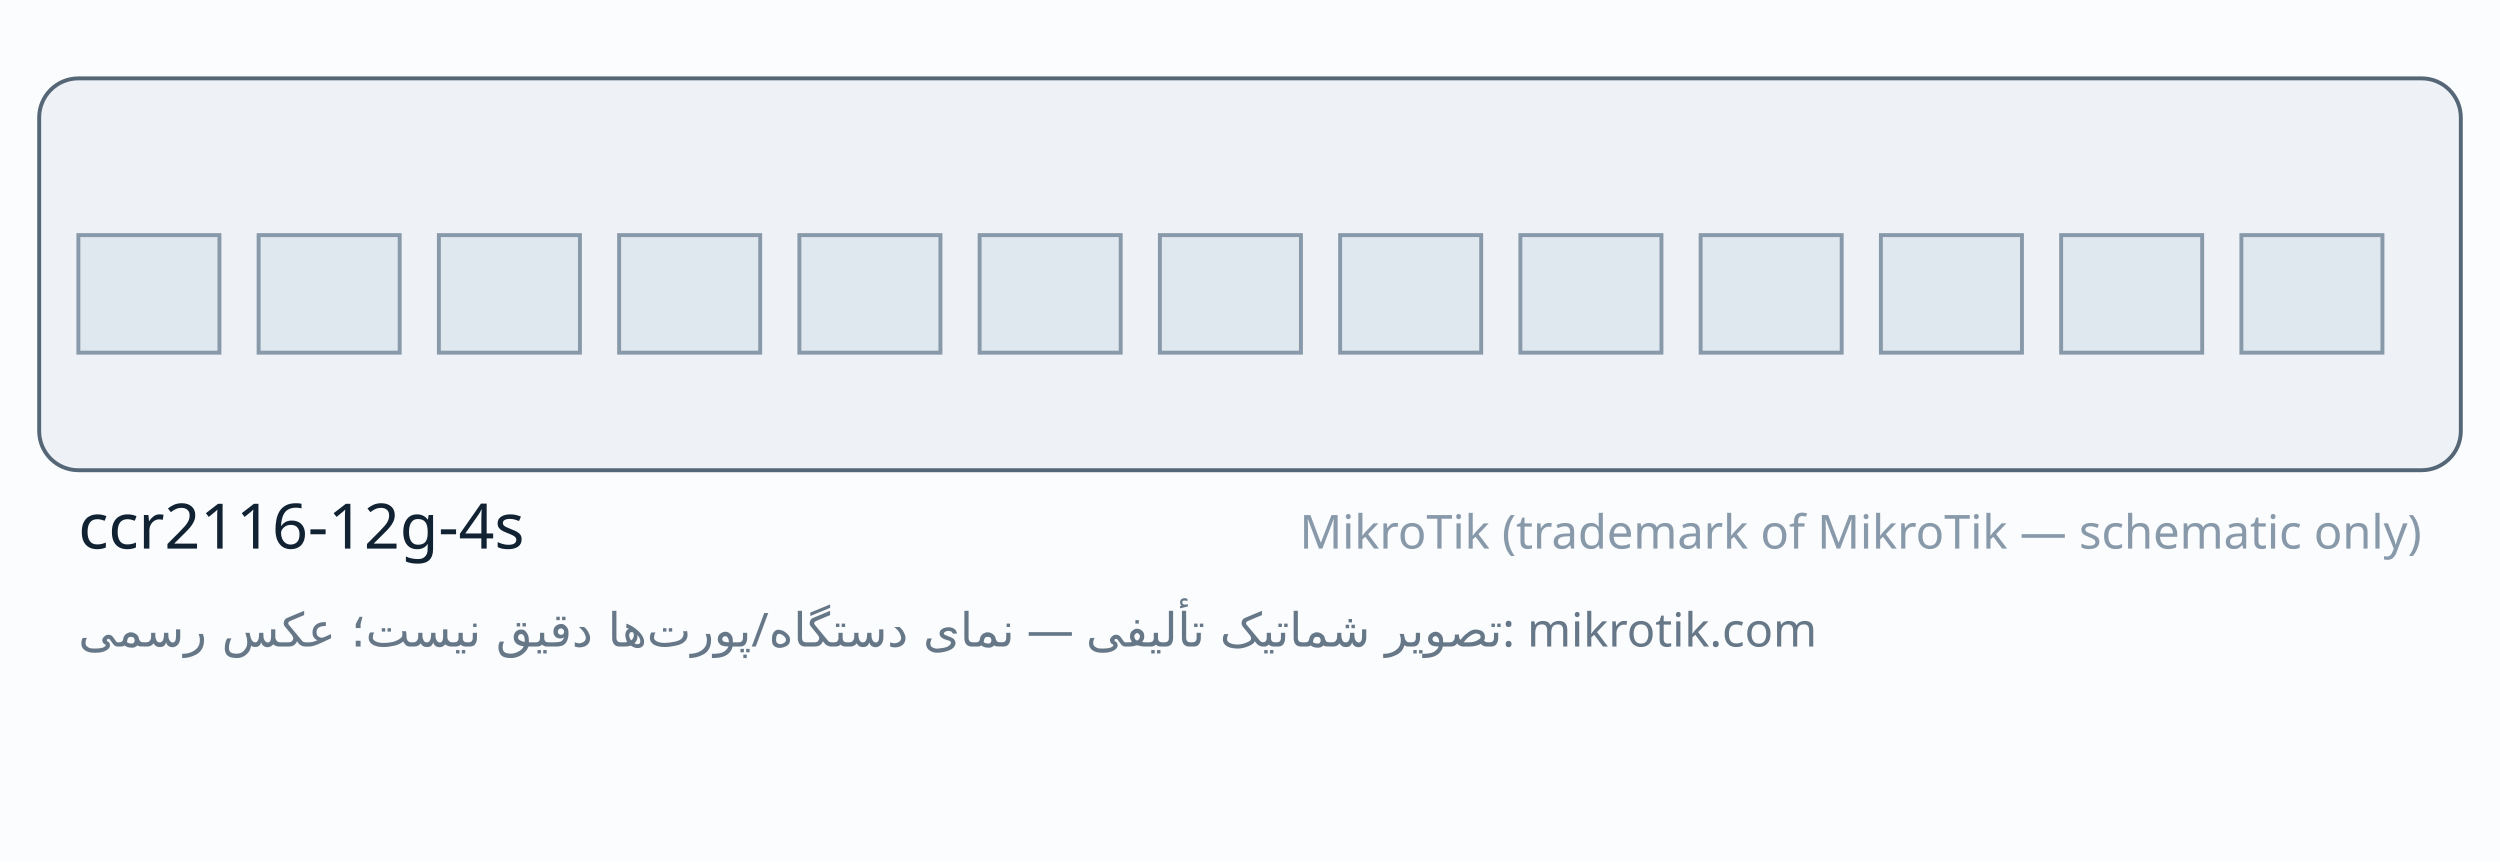
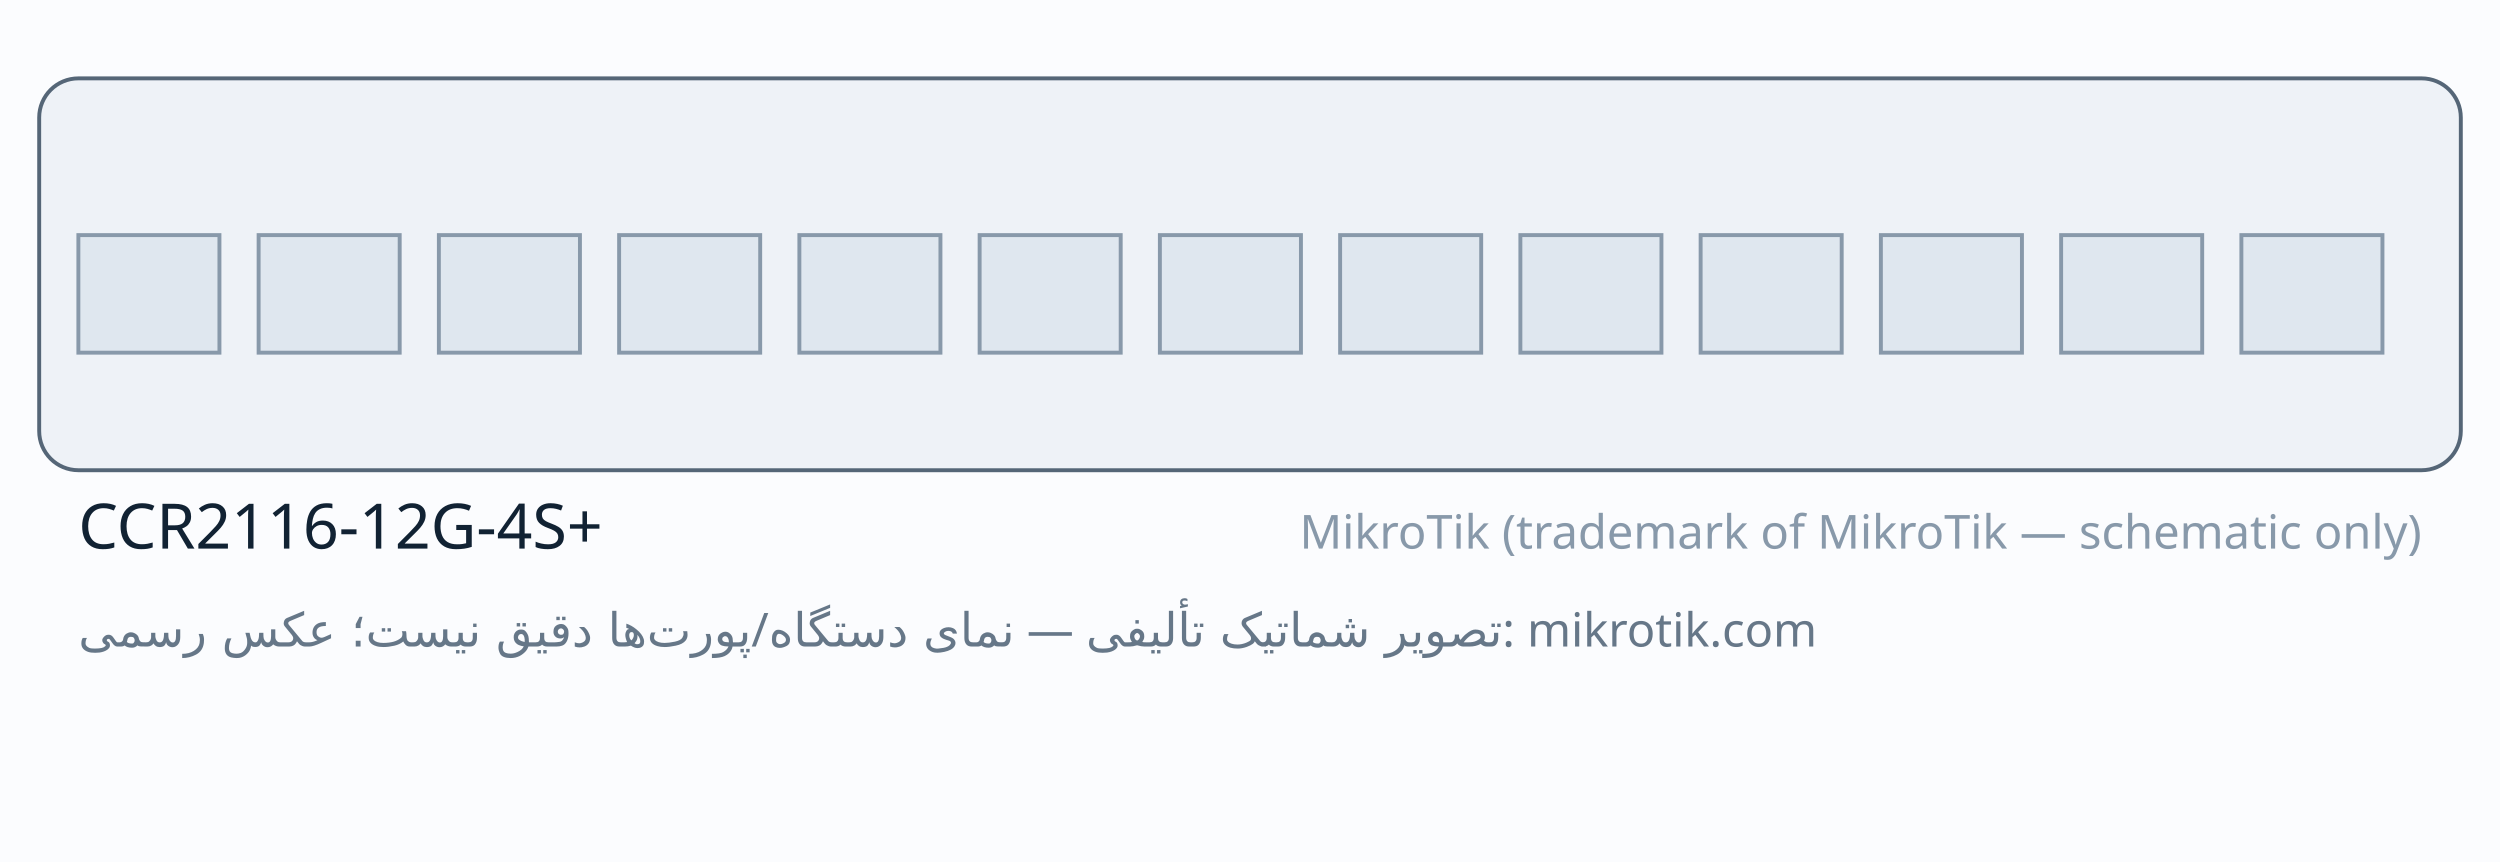
<svg xmlns="http://www.w3.org/2000/svg" viewBox="0 0 638 220" font-family="Tahoma,sans-serif">
  <rect width="638" height="220" fill="#fbfcfe" />
  <rect x="10" y="20" width="618" height="100" rx="10" fill="#eef2f7" stroke="#567" />
  <rect x="20" y="60" width="36" height="30" fill="#dfe7ef" stroke="#89a" />
  <rect x="66" y="60" width="36" height="30" fill="#dfe7ef" stroke="#89a" />
  <rect x="112" y="60" width="36" height="30" fill="#dfe7ef" stroke="#89a" />
  <rect x="158" y="60" width="36" height="30" fill="#dfe7ef" stroke="#89a" />
  <rect x="204" y="60" width="36" height="30" fill="#dfe7ef" stroke="#89a" />
  <rect x="250" y="60" width="36" height="30" fill="#dfe7ef" stroke="#89a" />
  <rect x="296" y="60" width="36" height="30" fill="#dfe7ef" stroke="#89a" />
  <rect x="342" y="60" width="36" height="30" fill="#dfe7ef" stroke="#89a" />
  <rect x="388" y="60" width="36" height="30" fill="#dfe7ef" stroke="#89a" />
  <rect x="434" y="60" width="36" height="30" fill="#dfe7ef" stroke="#89a" />
  <rect x="480" y="60" width="36" height="30" fill="#dfe7ef" stroke="#89a" />
  <rect x="526" y="60" width="36" height="30" fill="#dfe7ef" stroke="#89a" />
  <rect x="572" y="60" width="36" height="30" fill="#dfe7ef" stroke="#89a" />
-   <text x="20" y="140" font-size="16" fill="#123">ccr2116-12g-4s</text>
+   <text x="20" y="140" font-size="16" fill="#123">CCR2116-12G-4S+</text>
  <text x="20" y="165" font-size="12" fill="#678">تصویر شماتیک تألیفی — نمای دستگاه/پورت‌ها دقیق نیست؛ عکس رسمی: mikrotik.com</text>
  <text x="618" y="140" text-anchor="end" font-size="12" fill="#89a">MikroTik (trademark of MikroTik — schematic only)</text>
</svg>
